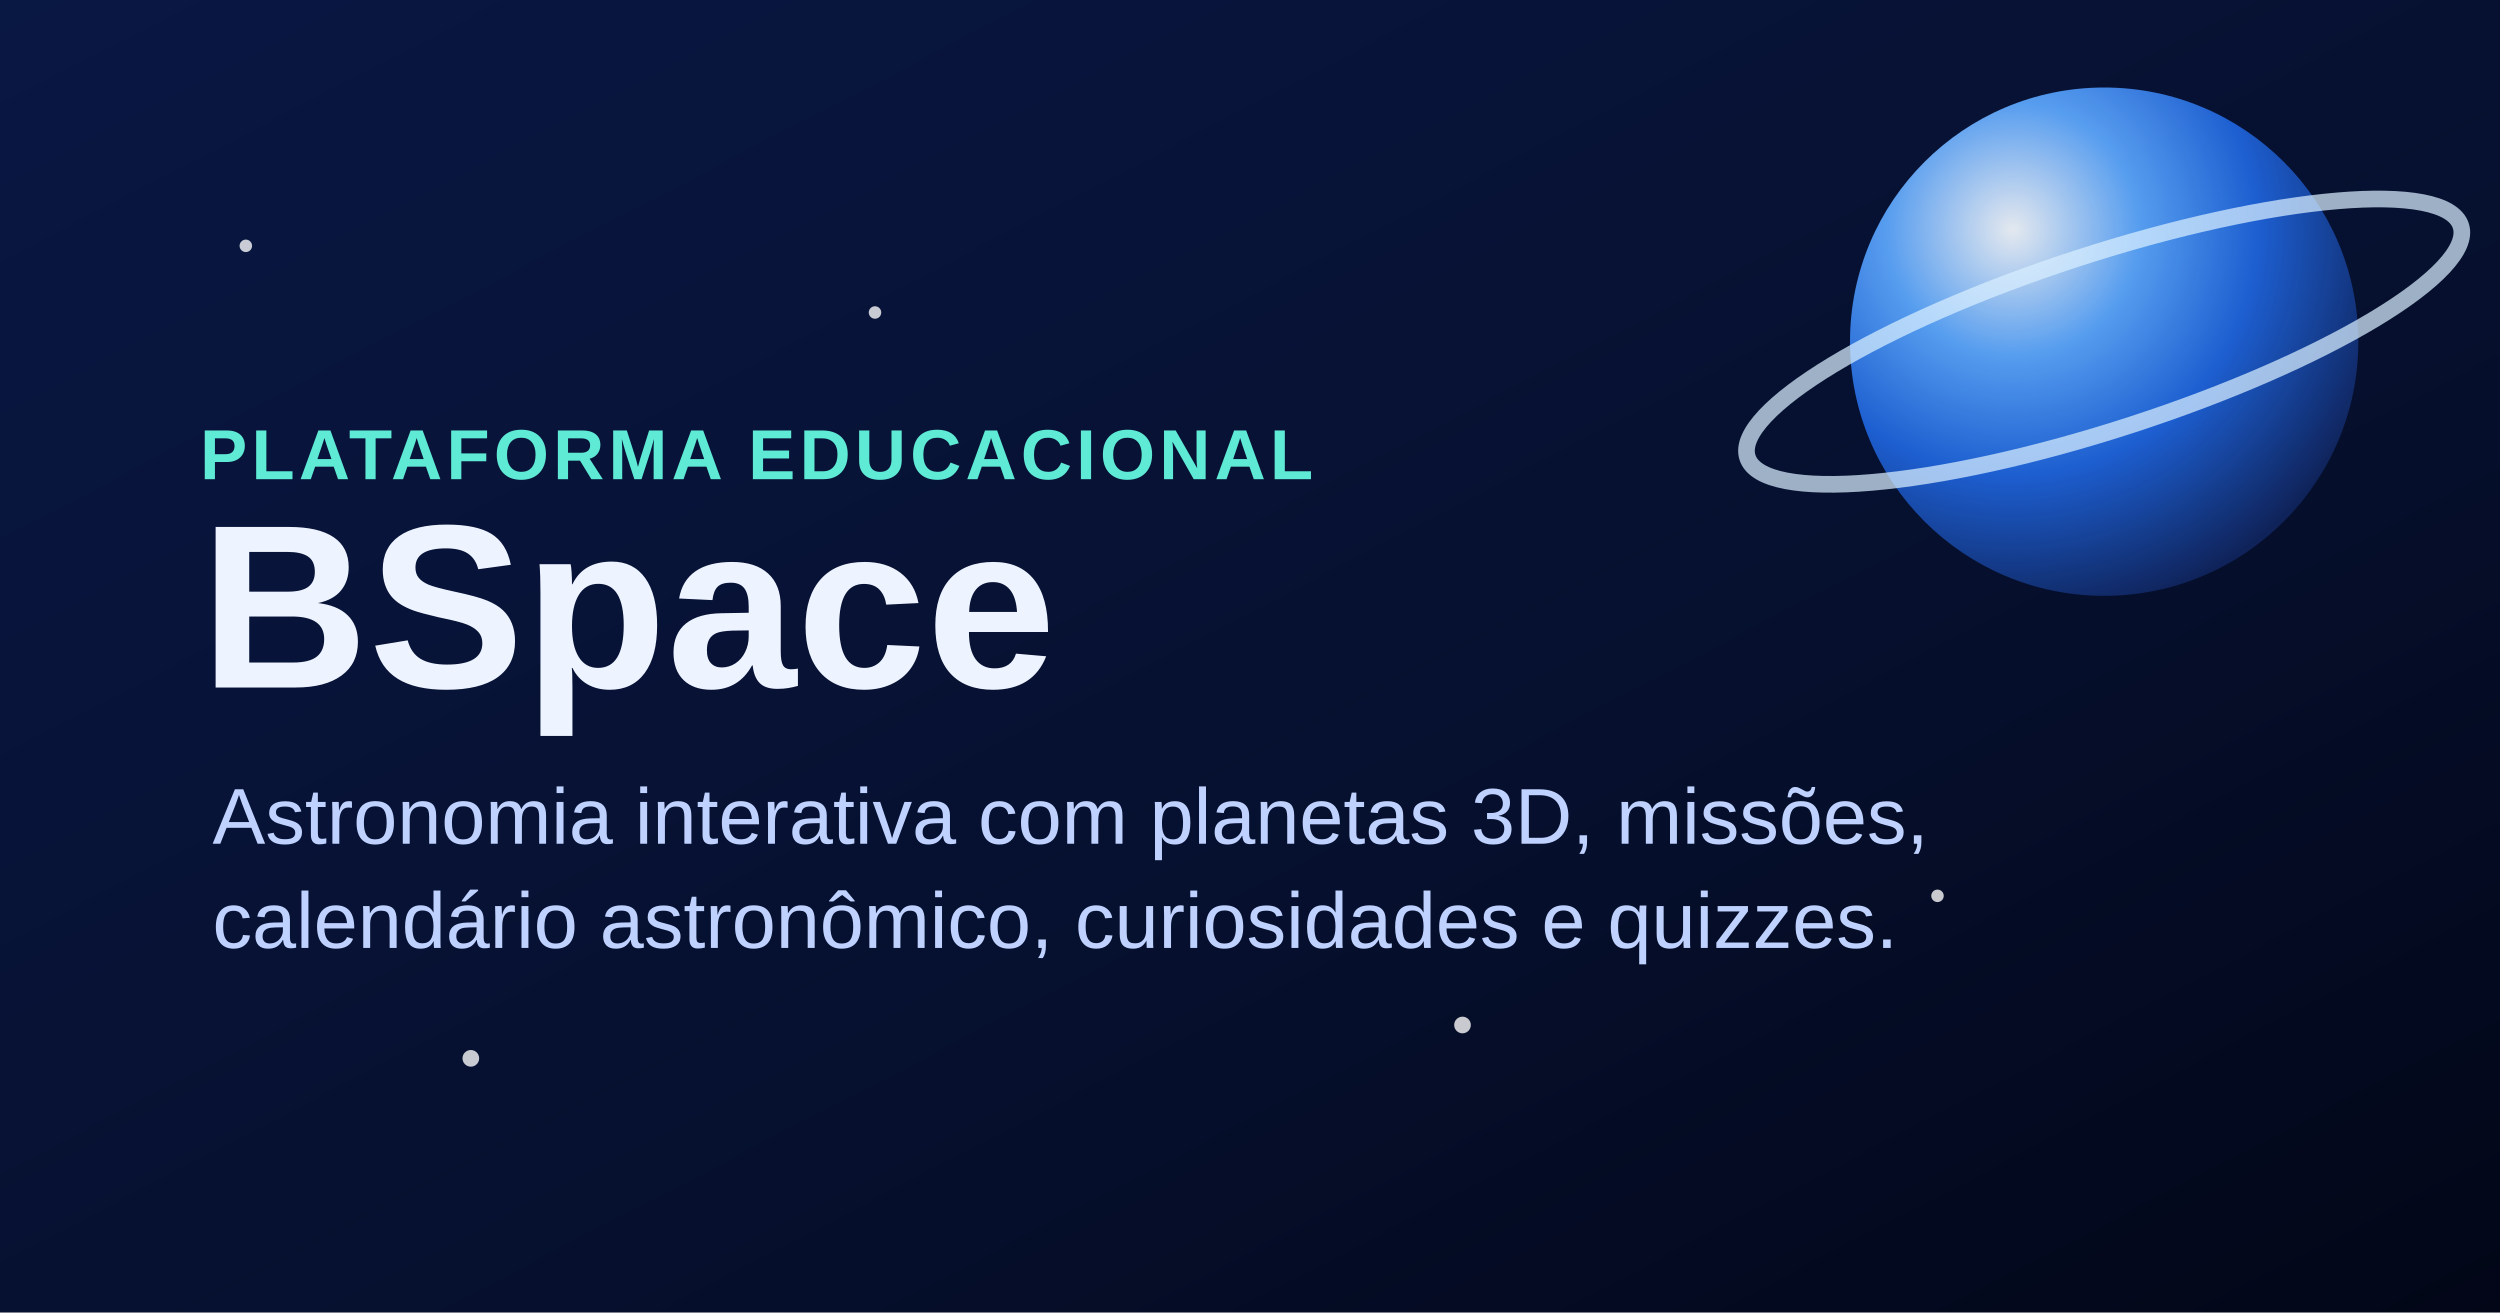
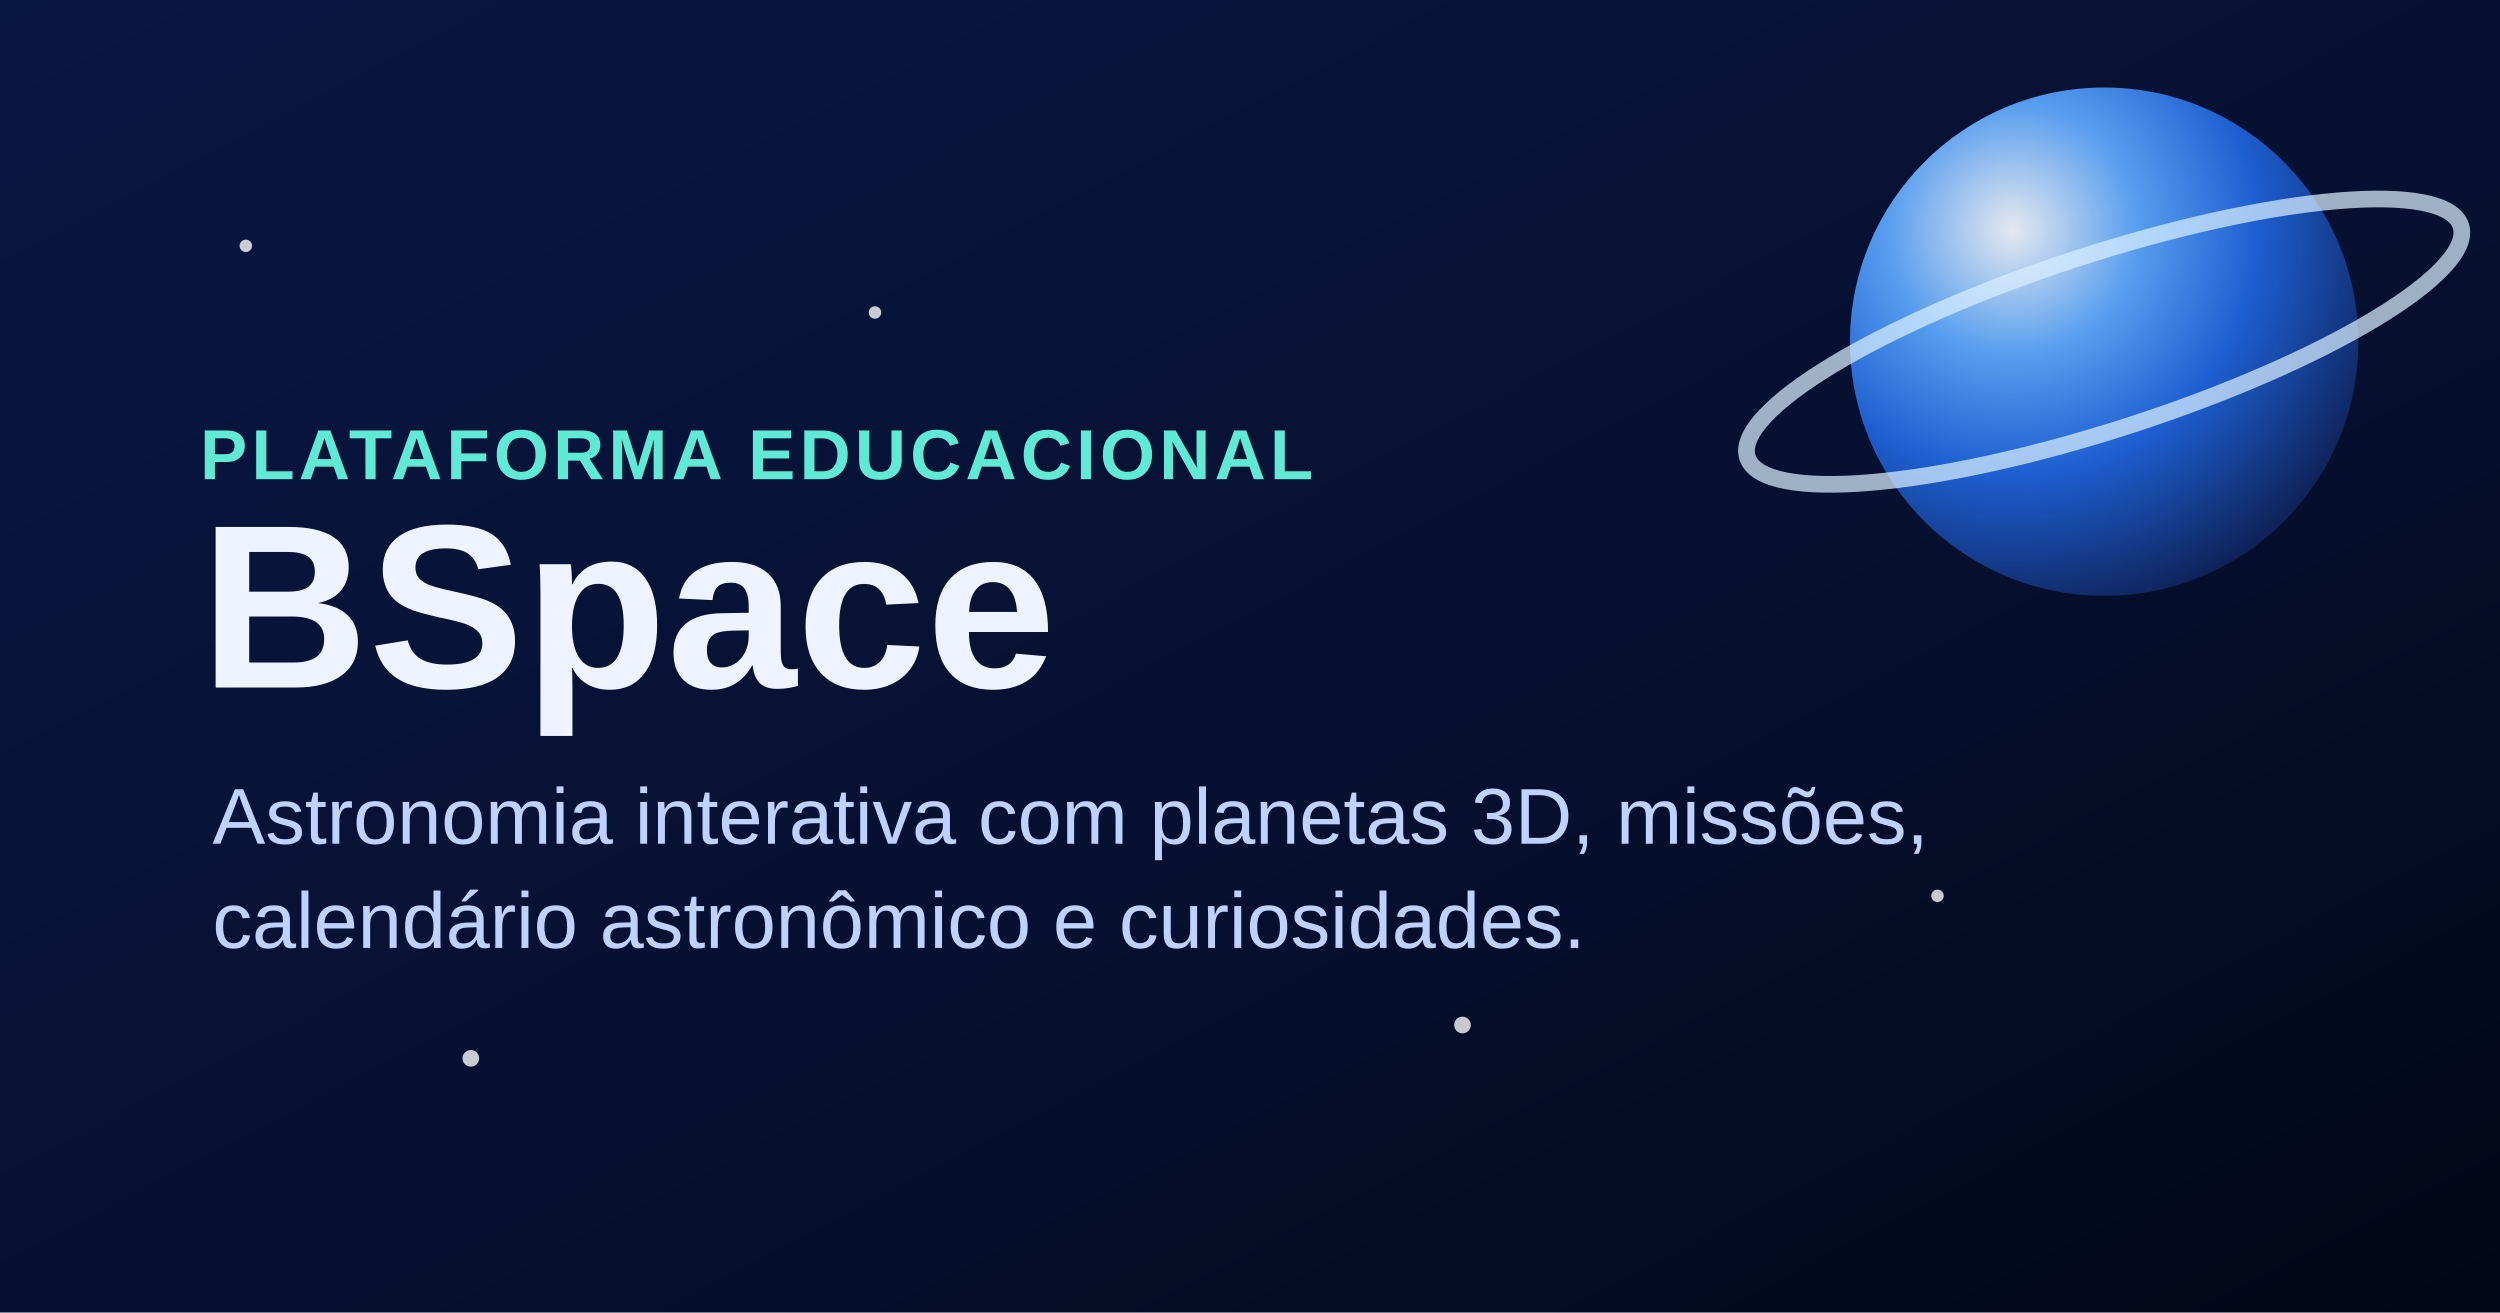
<svg xmlns="http://www.w3.org/2000/svg" width="1200" height="630" viewBox="0 0 1200 630" role="img" aria-labelledby="title description">
  <defs>
    <radialGradient id="planet" cx="32%" cy="28%" r="78%">
      <stop offset="0%" stop-color="#f7fbff" />
      <stop offset="32%" stop-color="#5da9ff" />
      <stop offset="62%" stop-color="#1f65dd" />
      <stop offset="100%" stop-color="#10245d" />
    </radialGradient>
    <linearGradient id="bg" x1="0" x2="1" y1="0" y2="1">
      <stop offset="0%" stop-color="#091743" />
      <stop offset="58%" stop-color="#06102f" />
      <stop offset="100%" stop-color="#020617" />
    </linearGradient>
  </defs>
  <rect width="1200" height="630" fill="url(#bg)" />
  <circle cx="1010" cy="164" r="122" fill="url(#planet)" opacity="0.92" />
  <ellipse cx="1010" cy="164" rx="180" ry="42" fill="none" stroke="#d8efff" stroke-width="8" opacity="0.72" transform="rotate(-18 1010 164)" />
  <g fill="#ffffff" opacity="0.78">
    <circle cx="118" cy="118" r="3" />
    <circle cx="226" cy="508" r="4" />
    <circle cx="420" cy="150" r="3" />
    <circle cx="702" cy="492" r="4" />
    <circle cx="930" cy="430" r="3" />
  </g>
  <text x="96" y="230" fill="#5eead4" font-family="Arial, Helvetica, sans-serif" font-size="34" font-weight="700" letter-spacing="2">PLATAFORMA EDUCACIONAL</text>
  <text x="96" y="330" fill="#eef4ff" font-family="Arial, Helvetica, sans-serif" font-size="112" font-weight="800">BSpace</text>
  <text x="102" y="405" fill="#bfd2ff" font-family="Arial, Helvetica, sans-serif" font-size="38">Astronomia interativa com planetas 3D, missões,</text>
-   <text x="102" y="455" fill="#bfd2ff" font-family="Arial, Helvetica, sans-serif" font-size="38">calendário astronômico, curiosidades e quizzes.</text>
+   <text x="102" y="455" fill="#bfd2ff" font-family="Arial, Helvetica, sans-serif" font-size="38">calendário astronômico e curiosidades.</text>
</svg>
